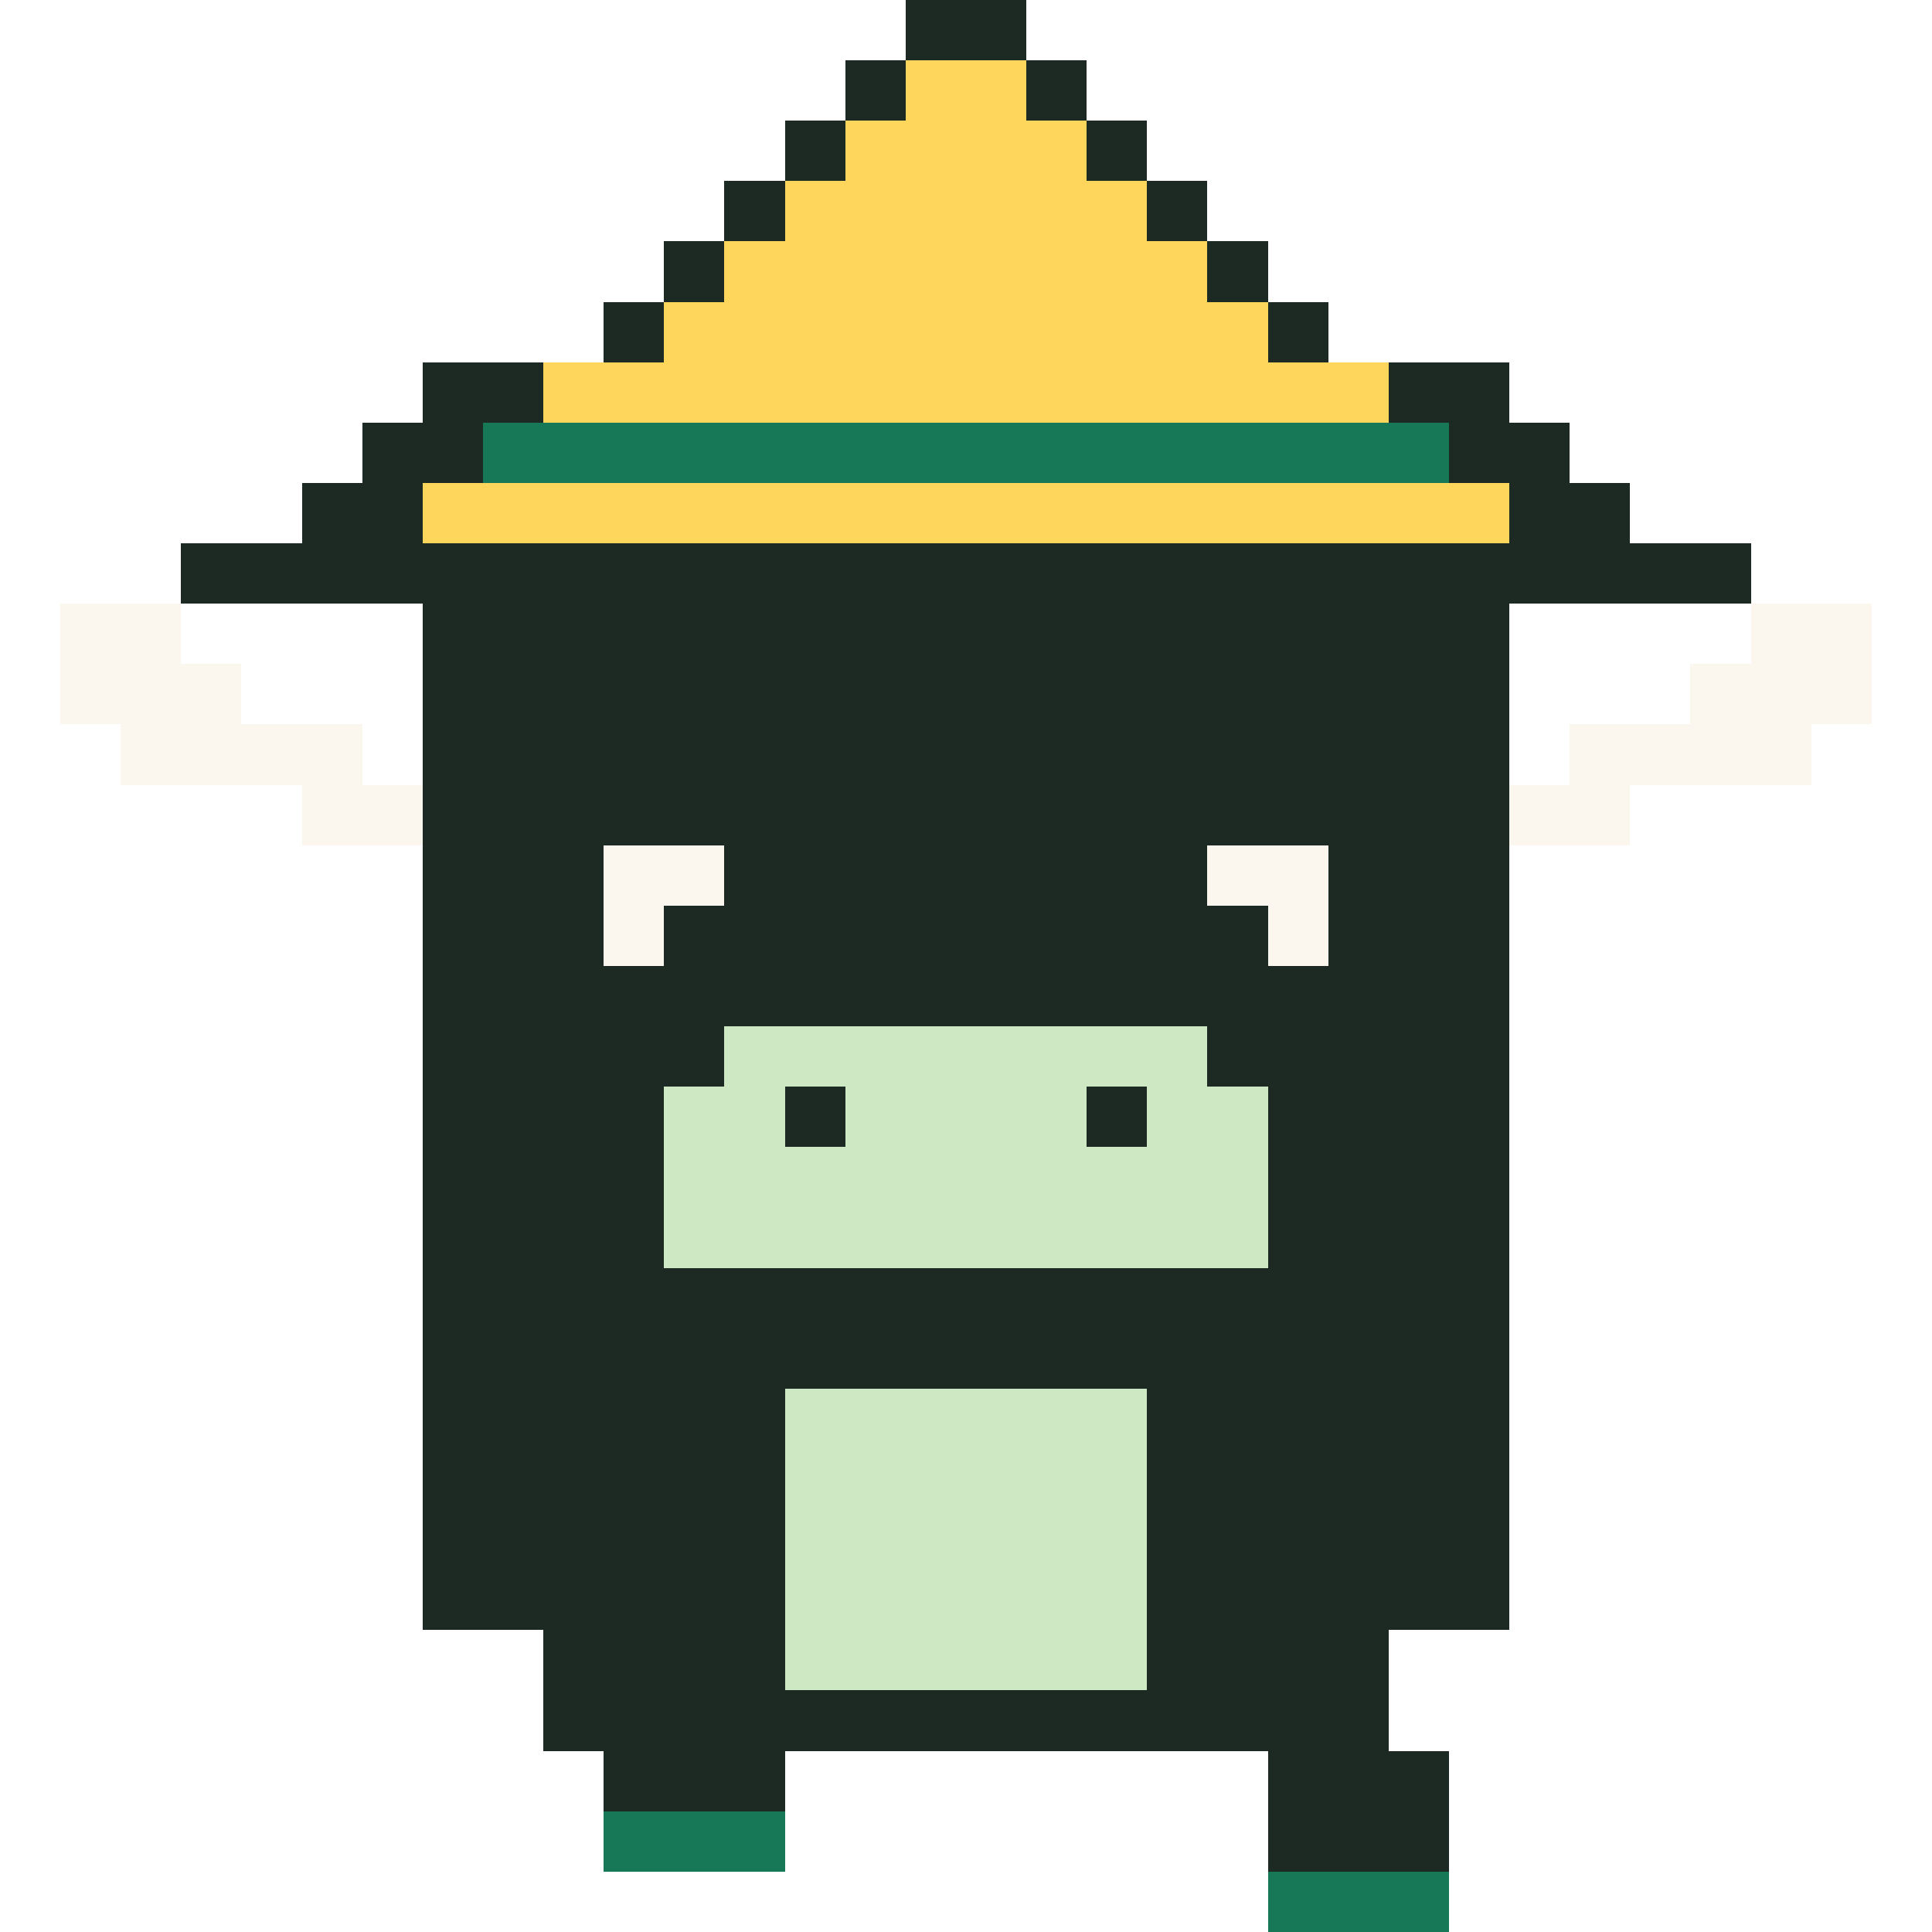
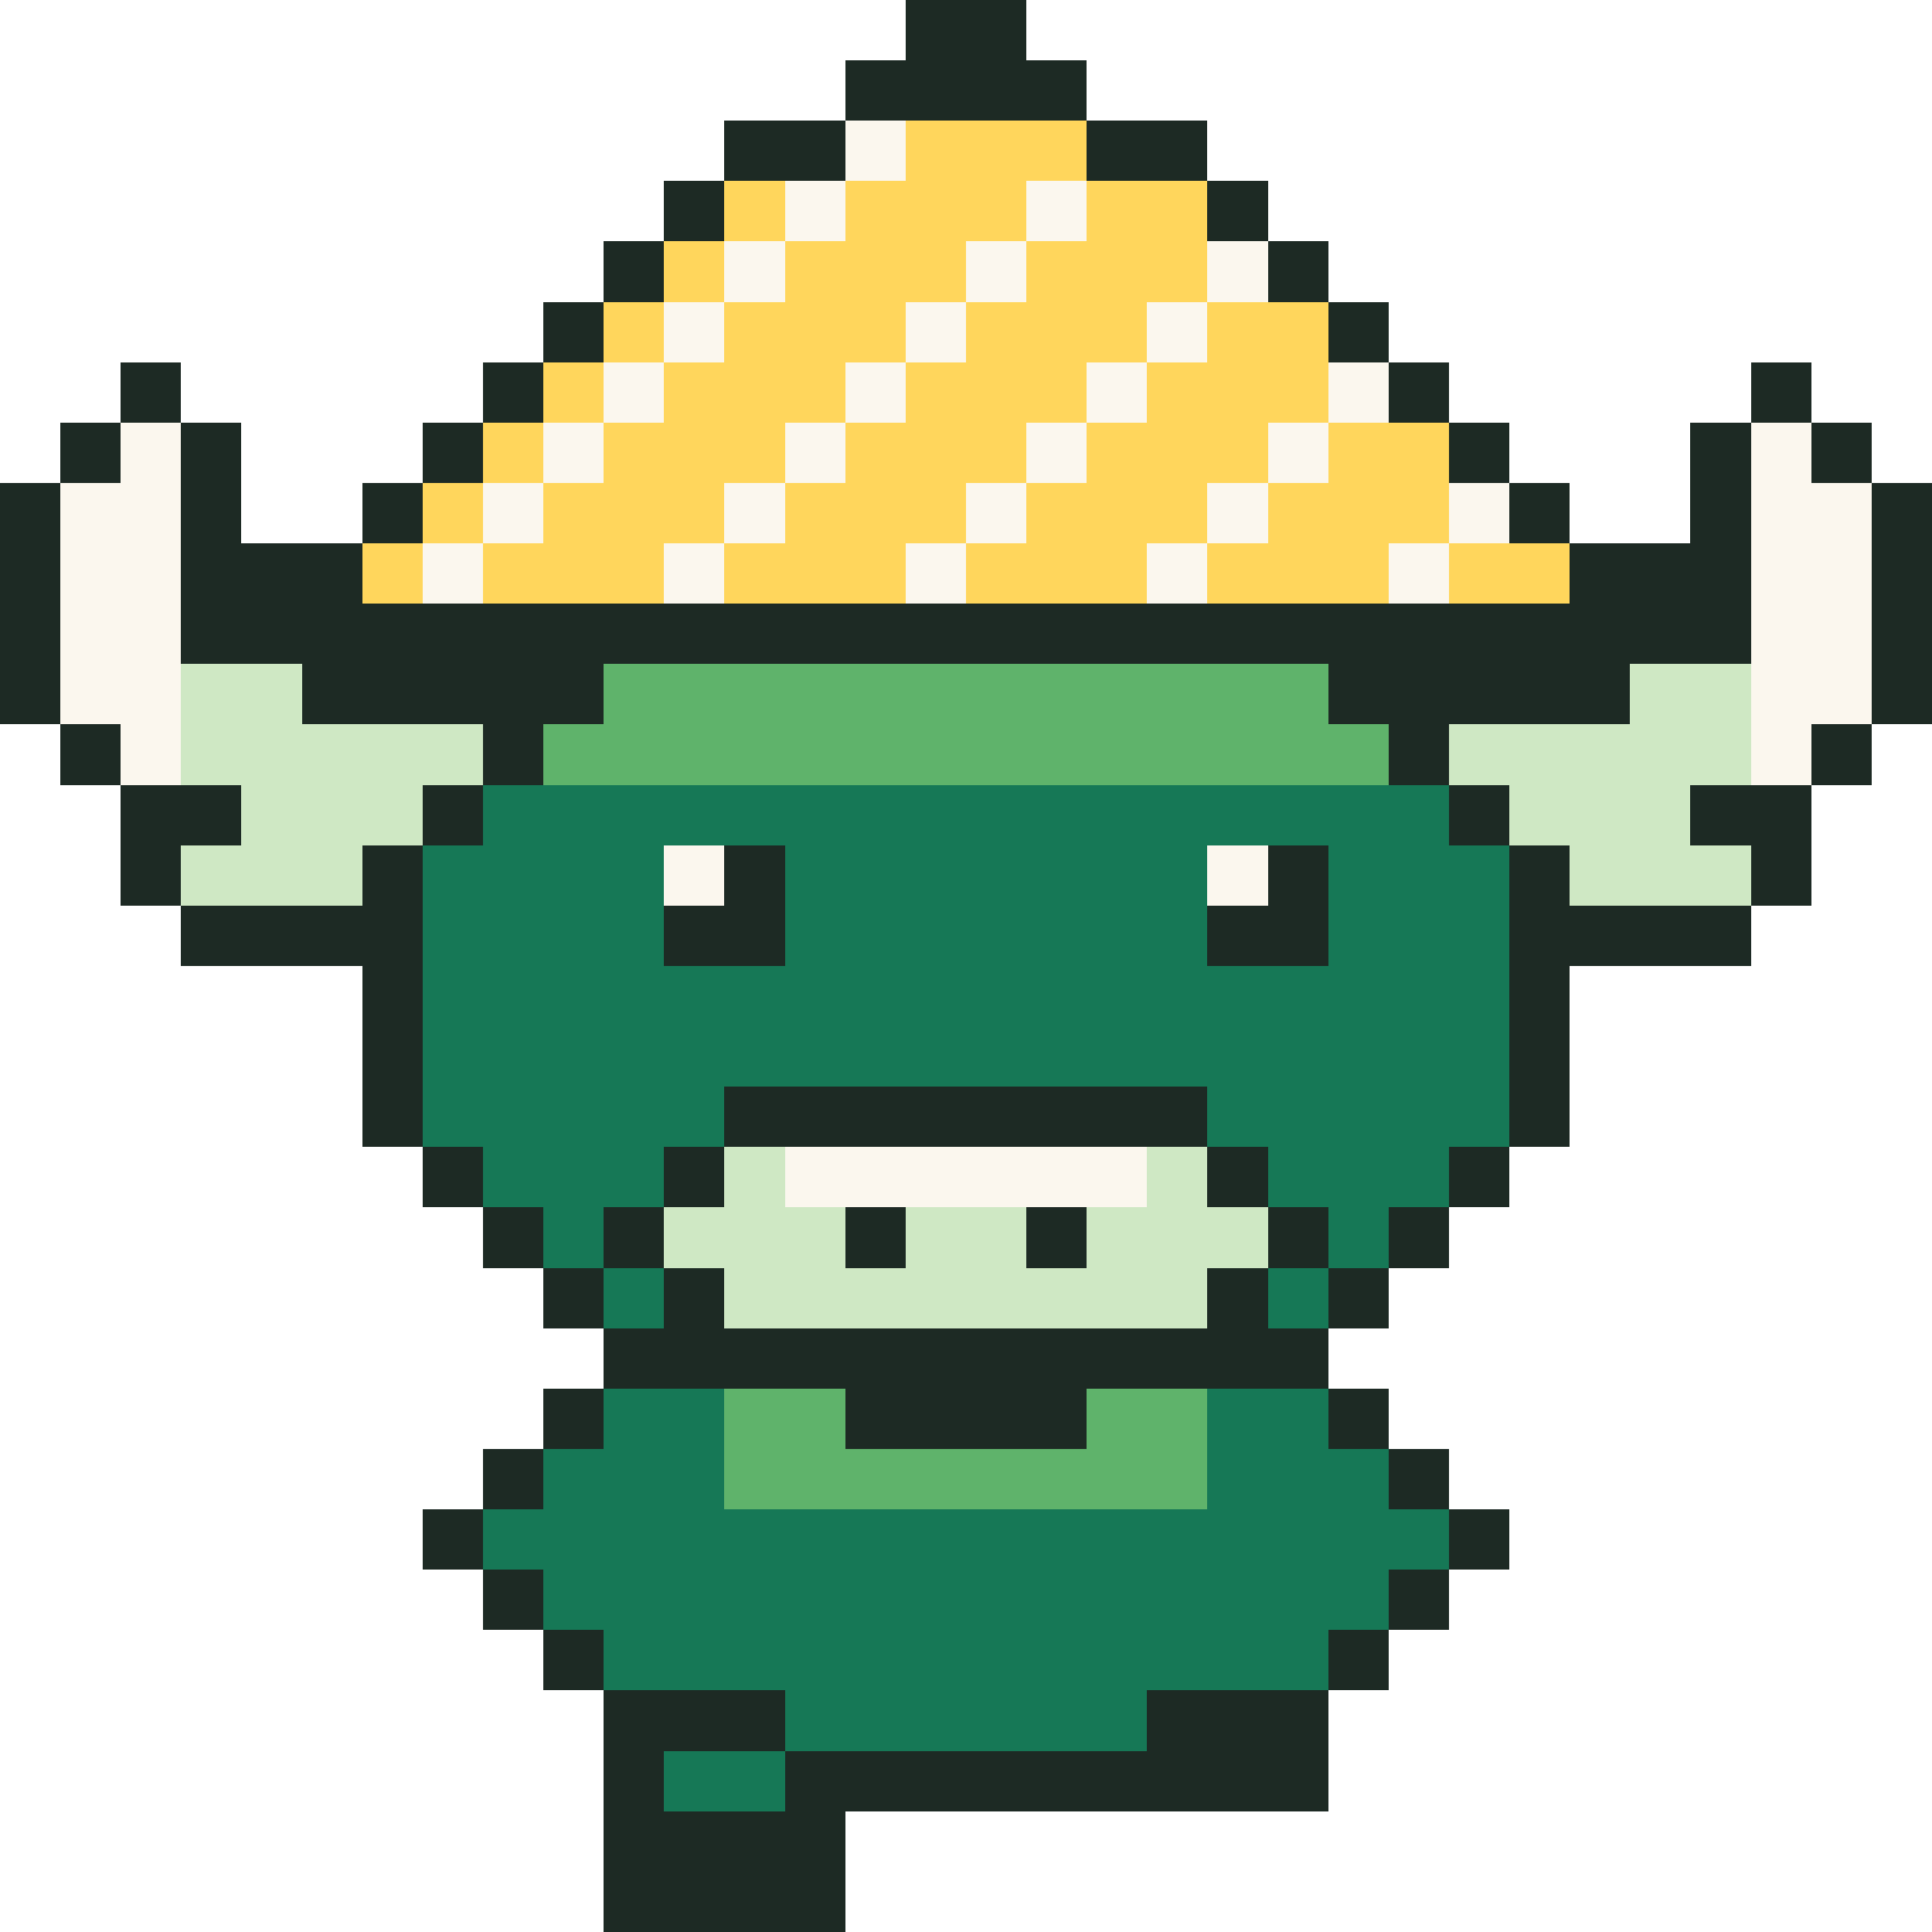
<svg xmlns="http://www.w3.org/2000/svg" width="32" height="32" viewBox="0 0 32 32" shape-rendering="crispEdges">
-   <path fill="#1d2a24" d="M15 0h2v1H15zM14 1h1v1H14zM17 1h1v1H17zM13 2h1v1H13zM18 2h1v1H18zM12 3h1v1H12zM19 3h1v1H19zM11 4h1v1H11zM20 4h1v1H20zM10 5h1v1H10zM21 5h1v1H21zM7 6h2v1H7zM23 6h2v1H23zM6 7h2v1H6zM24 7h2v1H24zM5 8h2v1H5zM25 8h2v1H25zM3 9h26v1H3zM7 10h18v4H7zM7 14h3v2H7zM12 14h8v1H12zM22 14h3v2H22zM11 15h10v1H11zM7 16h18v1H7zM7 17h5v1H7zM20 17h5v1H20zM7 18h4v3H7zM13 18h1v1H13zM18 18h1v1H18zM21 18h4v3H21zM7 21h18v2H7zM7 23h6v4H7zM19 23h6v4H19zM9 27h4v1H9zM19 27h4v1H19zM9 28h14v1H9zM10 29h3v1H10zM21 29h3v2H21z" />
-   <path fill="#167856" d="M8 7h16v1H8zM10 30h3v1H10zM21 31h3v1H21z" />
-   <path fill="#cfe8c4" d="M12 17h8v1H12zM11 18h2v1H11zM14 18h4v1H14zM19 18h2v1H19zM11 19h10v2H11zM13 23h6v5H13z" />
-   <path fill="#fbf7ee" d="M1 10h2v1H1zM29 10h2v1H29zM1 11h3v1H1zM28 11h3v1H28zM2 12h4v1H2zM26 12h4v1H26zM5 13h2v1H5zM25 13h2v1H25zM10 14h2v1H10zM20 14h2v1H20zM10 15h1v1H10zM21 15h1v1H21z" />
-   <path fill="#ffd65c" d="M15 1h2v1H15zM14 2h4v1H14zM13 3h6v1H13zM12 4h8v1H12zM11 5h10v1H11zM9 6h14v1H9zM7 8h18v1H7z" />
+   <path fill="#1d2a24" d="M15 0h2v1H15zM14 1h4v1H14zM12 2h2v1H12zM18 2h2v1H18zM11 3h1v1H11zM20 3h1v1H20zM10 4h1v1H10zM21 4h1v1H21zM9 5h1v1H9zM22 5h1v1H22zM2 6h1v1H2zM8 6h1v1H8zM23 6h1v1H23zM29 6h1v1H29zM1 7h1v1H1zM3 7h1v2H3zM7 7h1v1H7zM24 7h1v1H24zM28 7h1v2H28zM30 7h1v1H30zM0 8h1v4H0zM6 8h1v1H6zM25 8h1v1H25zM31 8h1v4H31zM3 9h3v1H3zM26 9h3v1H26zM3 10h26v1H3zM5 11h5v1H5zM22 11h5v1H22zM1 12h1v1H1zM8 12h1v1H8zM23 12h1v1H23zM30 12h1v1H30zM2 13h2v1H2zM7 13h1v1H7zM24 13h1v1H24zM28 13h2v1H28zM2 14h1v1H2zM6 14h1v1H6zM12 14h1v1H12zM21 14h1v1H21zM25 14h1v1H25zM29 14h1v1H29zM3 15h4v1H3zM11 15h2v1H11zM20 15h2v1H20zM25 15h4v1H25zM6 16h1v3H6zM25 16h1v3H25zM12 18h8v1H12zM7 19h1v1H7zM11 19h1v1H11zM20 19h1v1H20zM24 19h1v1H24zM8 20h1v1H8zM10 20h1v1H10zM14 20h1v1H14zM17 20h1v1H17zM21 20h1v1H21zM23 20h1v1H23zM9 21h1v1H9zM11 21h1v1H11zM20 21h1v1H20zM22 21h1v1H22zM10 22h12v1H10zM9 23h1v1H9zM14 23h4v1H14zM22 23h1v1H22zM8 24h1v1H8zM23 24h1v1H23zM7 25h1v1H7zM24 25h1v1H24zM8 26h1v1H8zM23 26h1v1H23zM9 27h1v1H9zM22 27h1v1H22zM10 28h3v1H10zM19 28h3v1H19zM10 29h1v1H10zM13 29h9v1H13zM10 30h4v2H10z" />
+   <path fill="#167856" d="M8 13h16v1H8zM7 14h4v2H7zM13 14h7v2H13zM22 14h3v2H22zM7 16h18v2H7zM7 18h5v1H7zM20 18h5v1H20zM8 19h3v1H8zM21 19h3v1H21zM9 20h1v1H9zM22 20h1v1H22zM10 21h1v1H10zM21 21h1v1H21zM10 23h2v1H10zM20 23h2v1H20zM9 24h3v1H9zM20 24h3v1H20zM8 25h16v1H8zM9 26h14v1H9zM10 27h12v1H10zM13 28h6v1H13zM11 29h2v1H11z" />
+   <path fill="#5fb36b" d="M10 11h12v1H10zM9 12h14v1H9zM12 23h2v1H12zM18 23h2v1H18zM12 24h8v1H12z" />
+   <path fill="#cfe8c4" d="M3 11h2v1H3zM27 11h2v1H27zM3 12h5v1H3zM24 12h5v1H24zM4 13h3v1H4zM25 13h3v1H25zM3 14h3v1H3zM26 14h3v1H26zM12 19h1v1H12zM19 19h1v1H19zM11 20h3v1H11zM15 20h2v1H15zM18 20h3v1H18zM12 21h8v1H12z" />
+   <path fill="#fbf7ee" d="M14 2h1v1H14zM13 3h1v1H13zM17 3h1v1H17zM12 4h1v1H12zM16 4h1v1H16zM20 4h1v1H20zM11 5h1v1H11zM15 5h1v1H15zM19 5h1v1H19zM10 6h1v1H10zM14 6h1v1H14zM18 6h1v1H18zM22 6h1v1H22zM2 7h1v1H2zM9 7h1v1H9zM13 7h1v1H13zM17 7h1v1H17zM21 7h1v1H21zM29 7h1v1H29zM1 8h2v4H1zM8 8h1v1H8zM12 8h1v1H12zM16 8h1v1H16zM20 8h1v1H20zM24 8h1v1H24zM29 8h2v4H29zM7 9h1v1H7zM11 9h1v1H11zM15 9h1v1H15zM19 9h1v1H19zM23 9h1v1H23zM2 12h1v1H2zM29 12h1v1H29zM11 14h1v1H11zM20 14h1v1H20zM13 19h6v1H13z" />
+   <path fill="#ffd65c" d="M15 2h3v1H15zM12 3h1v1H12zM14 3h3v1H14zM18 3h2v1H18zM11 4h1v1H11zM13 4h3v1H13zM17 4h3v1H17zM10 5h1v1H10zM12 5h3v1H12zM16 5h3v1H16zM20 5h2v1H20zM9 6h1v1H9zM11 6h3v1H11zM15 6h3v1H15zM19 6h3v1H19zM8 7h1v1H8zM10 7h3v1H10zM14 7h3v1H14zM18 7h3v1H18zM22 7h2v1H22zM7 8h1v1H7zM9 8h3v1H9zM13 8h3v1H13zM17 8h3v1H17zM21 8h3v1H21zM6 9h1v1H6zM8 9h3v1H8zM12 9h3v1H12zM16 9h3v1H16zM20 9h3v1H20zM24 9h2v1H24z" />
</svg>
